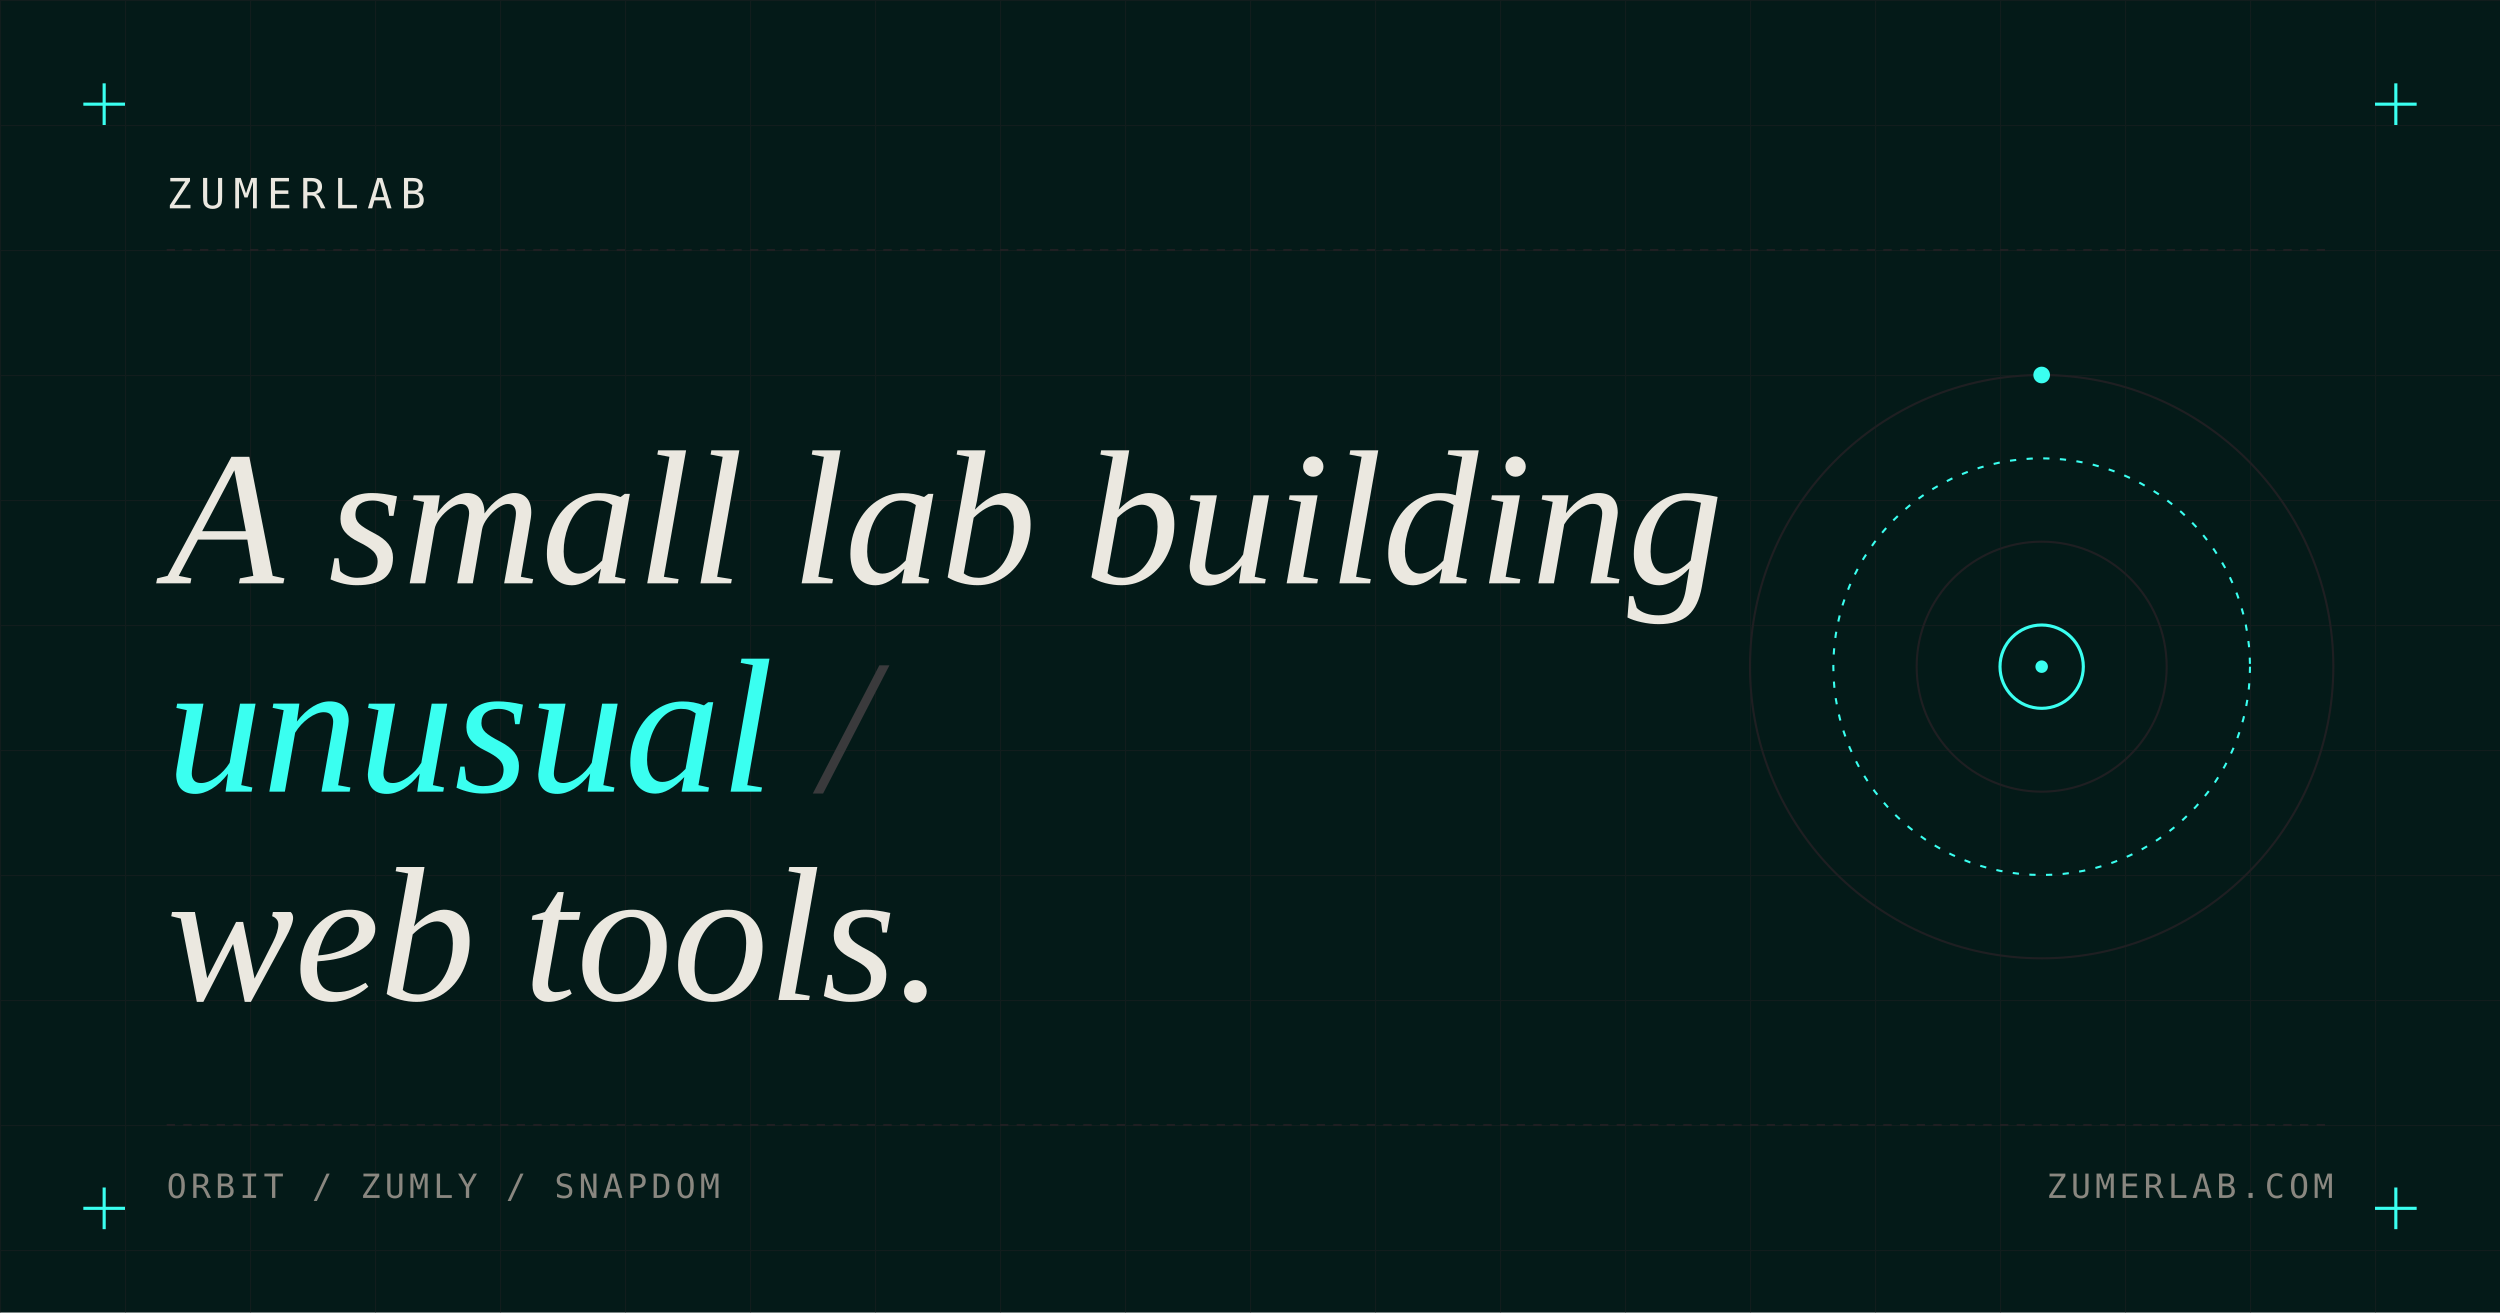
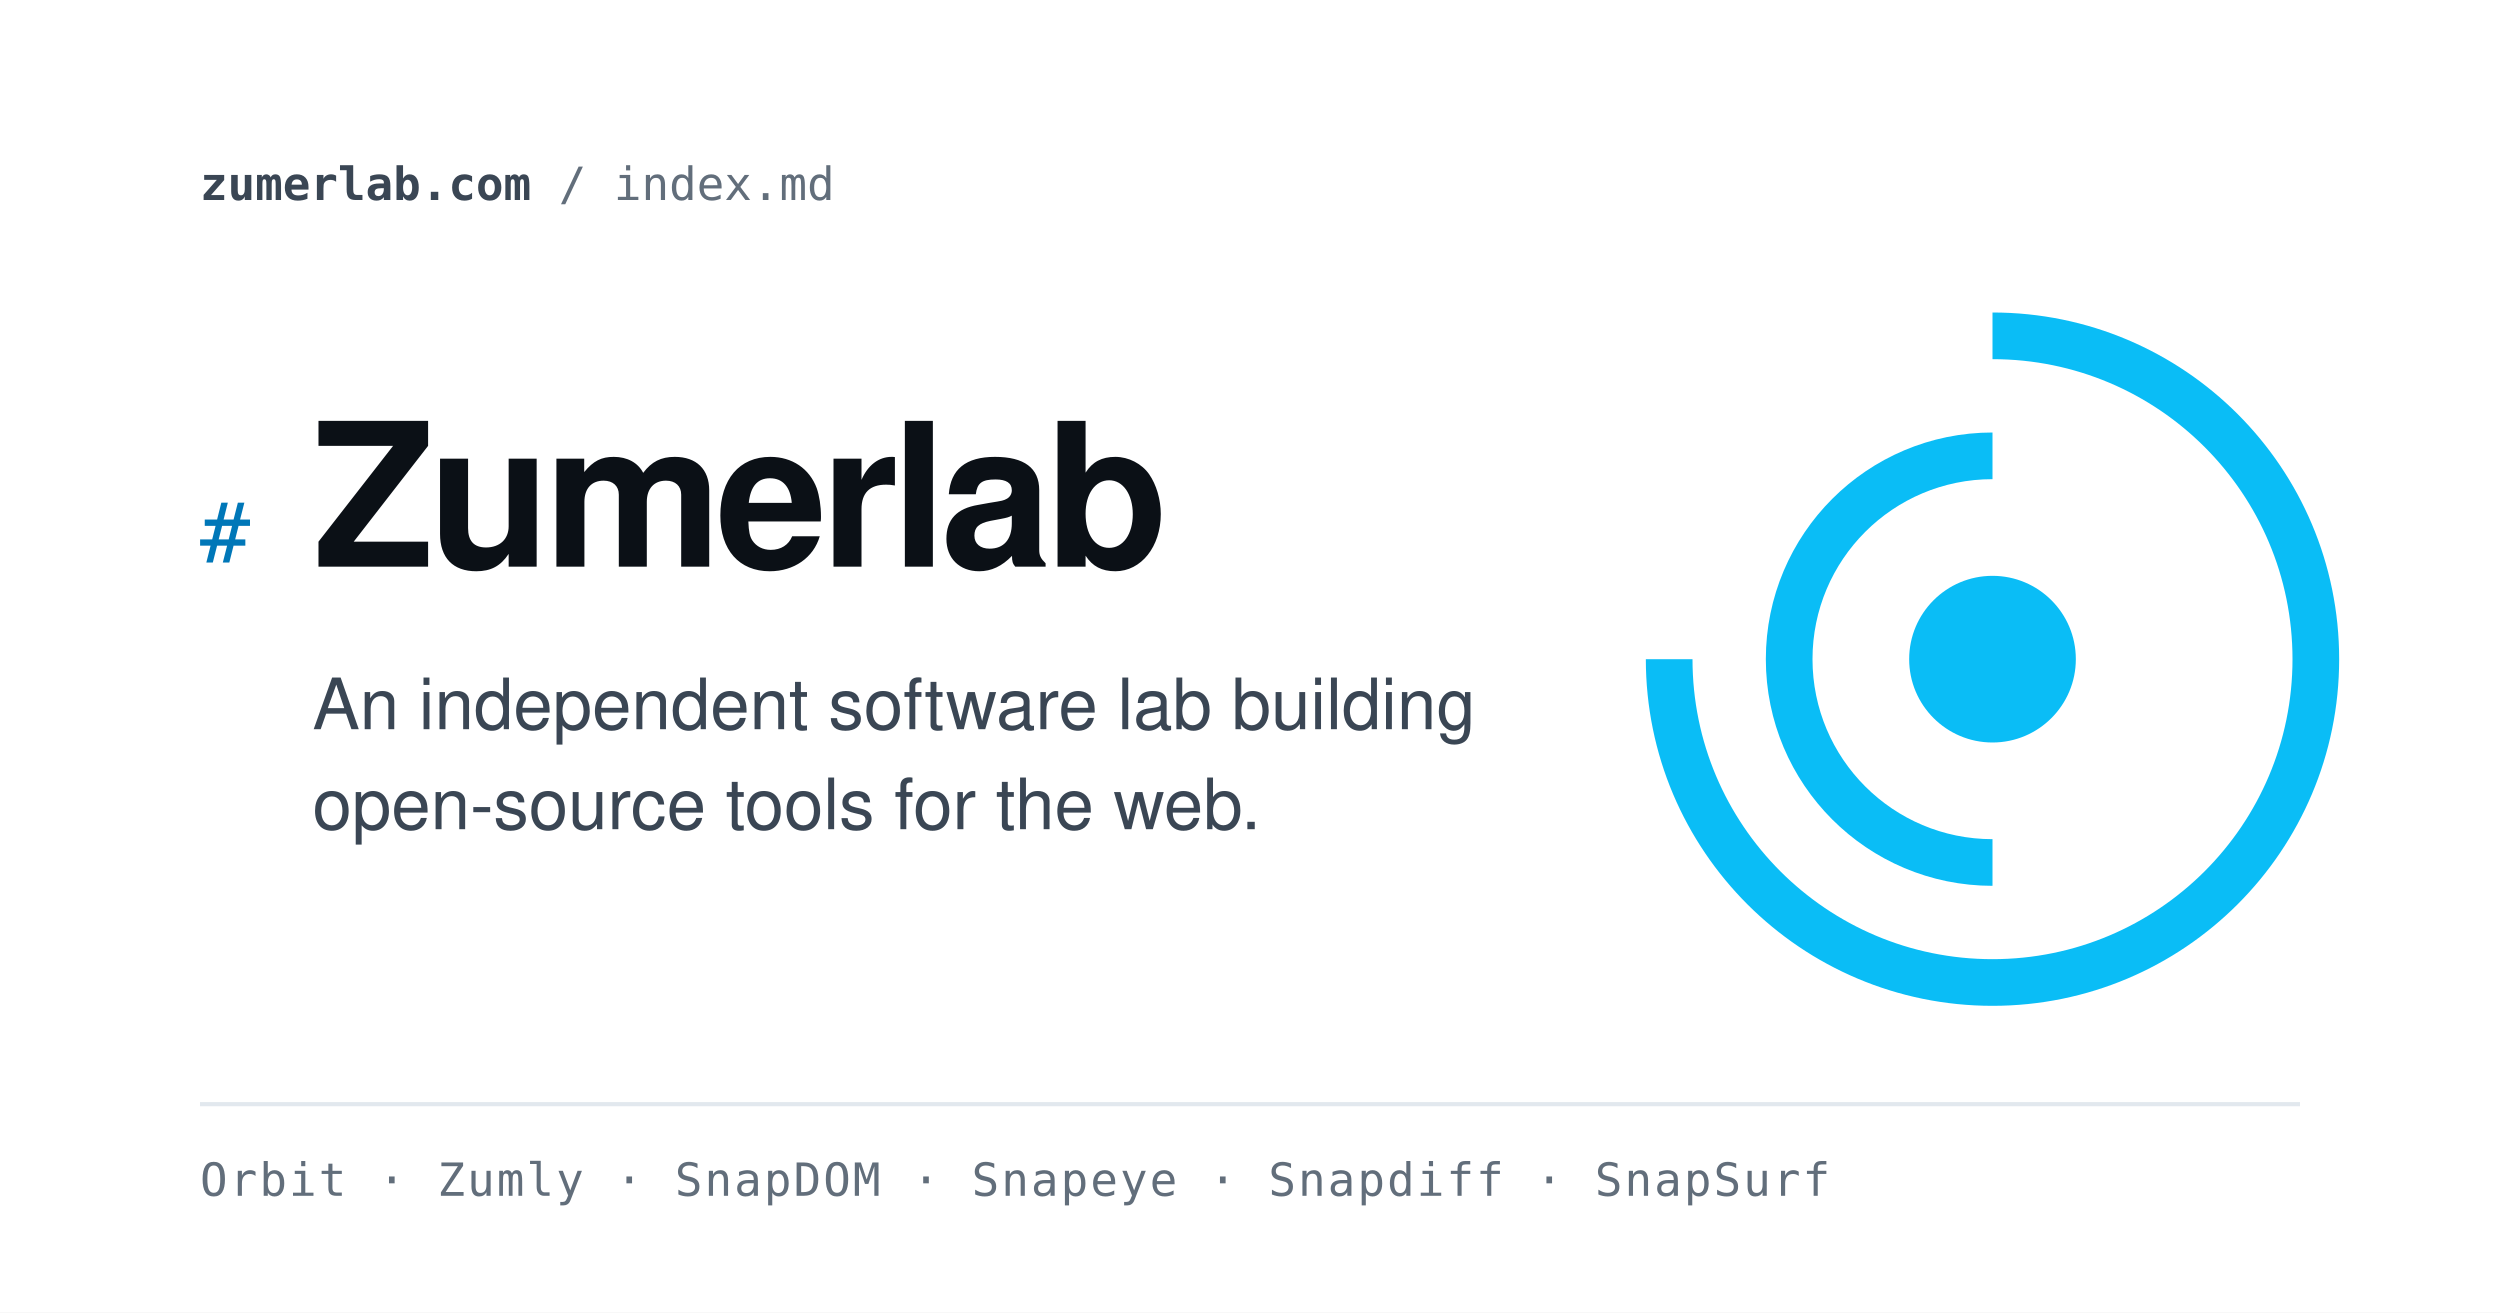
<svg xmlns="http://www.w3.org/2000/svg" viewBox="0 0 1200 630" width="1200" height="630">
-   <defs>
-     <pattern id="grid" width="60" height="60" patternUnits="userSpaceOnUse">
-       <path d="M 60 0 L 0 0 0 60" fill="none" stroke="#1f1f22" stroke-width="1" />
-     </pattern>
-   </defs>
-   <rect width="1200" height="630" fill="#041a18" />
-   <rect width="1200" height="630" fill="url(#grid)" opacity="0.5" />
-   <g stroke="#3afff0" stroke-width="1.5">
-     <line x1="40" y1="50" x2="60" y2="50" />
-     <line x1="50" y1="40" x2="50" y2="60" />
-     <line x1="1140" y1="50" x2="1160" y2="50" />
-     <line x1="1150" y1="40" x2="1150" y2="60" />
-     <line x1="40" y1="580" x2="60" y2="580" />
-     <line x1="50" y1="570" x2="50" y2="590" />
-     <line x1="1140" y1="580" x2="1160" y2="580" />
-     <line x1="1150" y1="570" x2="1150" y2="590" />
+   <rect width="1200" height="630" fill="#ffffff" />
+   <g font-family="ui-monospace, SFMono-Regular, Menlo, monospace" font-size="22" fill="#626e7b">
+     <text x="96" y="96">
+       <tspan fill="#3a4654" font-weight="600">zumerlab.com</tspan> / index.md</text>
  </g>
-   <text x="80" y="100" font-family="ui-monospace, Menlo, monospace" font-size="20" fill="#ebe8e0" letter-spacing="4">ZUMERLAB</text>
-   <line x1="80" y1="120" x2="1120" y2="120" stroke="#1f1f22" stroke-width="1" stroke-dasharray="4 4" />
-   <g font-family="Georgia, 'Times New Roman', serif" font-style="italic" font-weight="400">
-     <text x="80" y="280" font-size="92" fill="#ebe8e0">A small lab building</text>
-     <text x="80" y="380" font-size="92" fill="#3afff0">unusual <tspan fill="#3a3a3c">/</tspan>
-     </text>
-     <text x="80" y="480" font-size="92" fill="#ebe8e0">web tools.</text>
+   <g font-family="system-ui, -apple-system, 'Segoe UI', Helvetica, Arial, sans-serif">
+     <text x="96" y="270" font-family="ui-monospace, Menlo, monospace" font-size="40" fill="#0077b8">#</text>
+     <text x="150" y="272" font-size="96" font-weight="800" letter-spacing="-3" fill="#0b1016">Zumerlab</text>
+     <text x="150" y="350" font-size="34" fill="#3a4654">An independent software lab building</text>
+     <text x="150" y="398" font-size="34" fill="#3a4654">open-source tools for the web.</text>
  </g>
-   <g transform="translate(980, 320)">
-     <circle r="140" fill="none" stroke="#1f1f22" stroke-width="1" />
-     <circle r="100" fill="none" stroke="#3afff0" stroke-width="1" stroke-dasharray="3 5" />
-     <circle r="60" fill="none" stroke="#1f1f22" stroke-width="1" />
-     <circle r="20" fill="none" stroke="#3afff0" stroke-width="1.5" />
-     <circle r="3" fill="#3afff0" />
-     <circle cx="0" cy="-140" r="4" fill="#3afff0" />
+   <g transform="translate(790 150) scale(3.2)" fill="none" stroke="#0abdf6" stroke-width="7">
+     <path d="M52 3.5A48.5 48.5 0 1 1 3.5 52" />
+     <path d="M52 21.5A30.5 30.5 0 0 0 52 82.5" />
+     <circle cx="52" cy="52" r="12.5" fill="#0abdf6" stroke="none" />
  </g>
-   <line x1="80" y1="540" x2="1120" y2="540" stroke="#1f1f22" stroke-width="1" stroke-dasharray="4 4" />
-   <g font-family="ui-monospace, Menlo, monospace" font-size="16" fill="#8a8780" letter-spacing="2">
-     <text x="80" y="575">ORBIT  /  ZUMLY  /  SNAPDOM</text>
-     <text x="1120" y="575" text-anchor="end">ZUMERLAB.COM</text>
-   </g>
+   <line x1="96" y1="530" x2="1104" y2="530" stroke="#e2e8ee" stroke-width="2" />
+   <text x="96" y="574" font-family="ui-monospace, Menlo, monospace" font-size="22" fill="#626e7b" letter-spacing="1">Orbit · Zumly · SnapDOM · Snapeye · Snapdiff · SnapSurf</text>
</svg>
